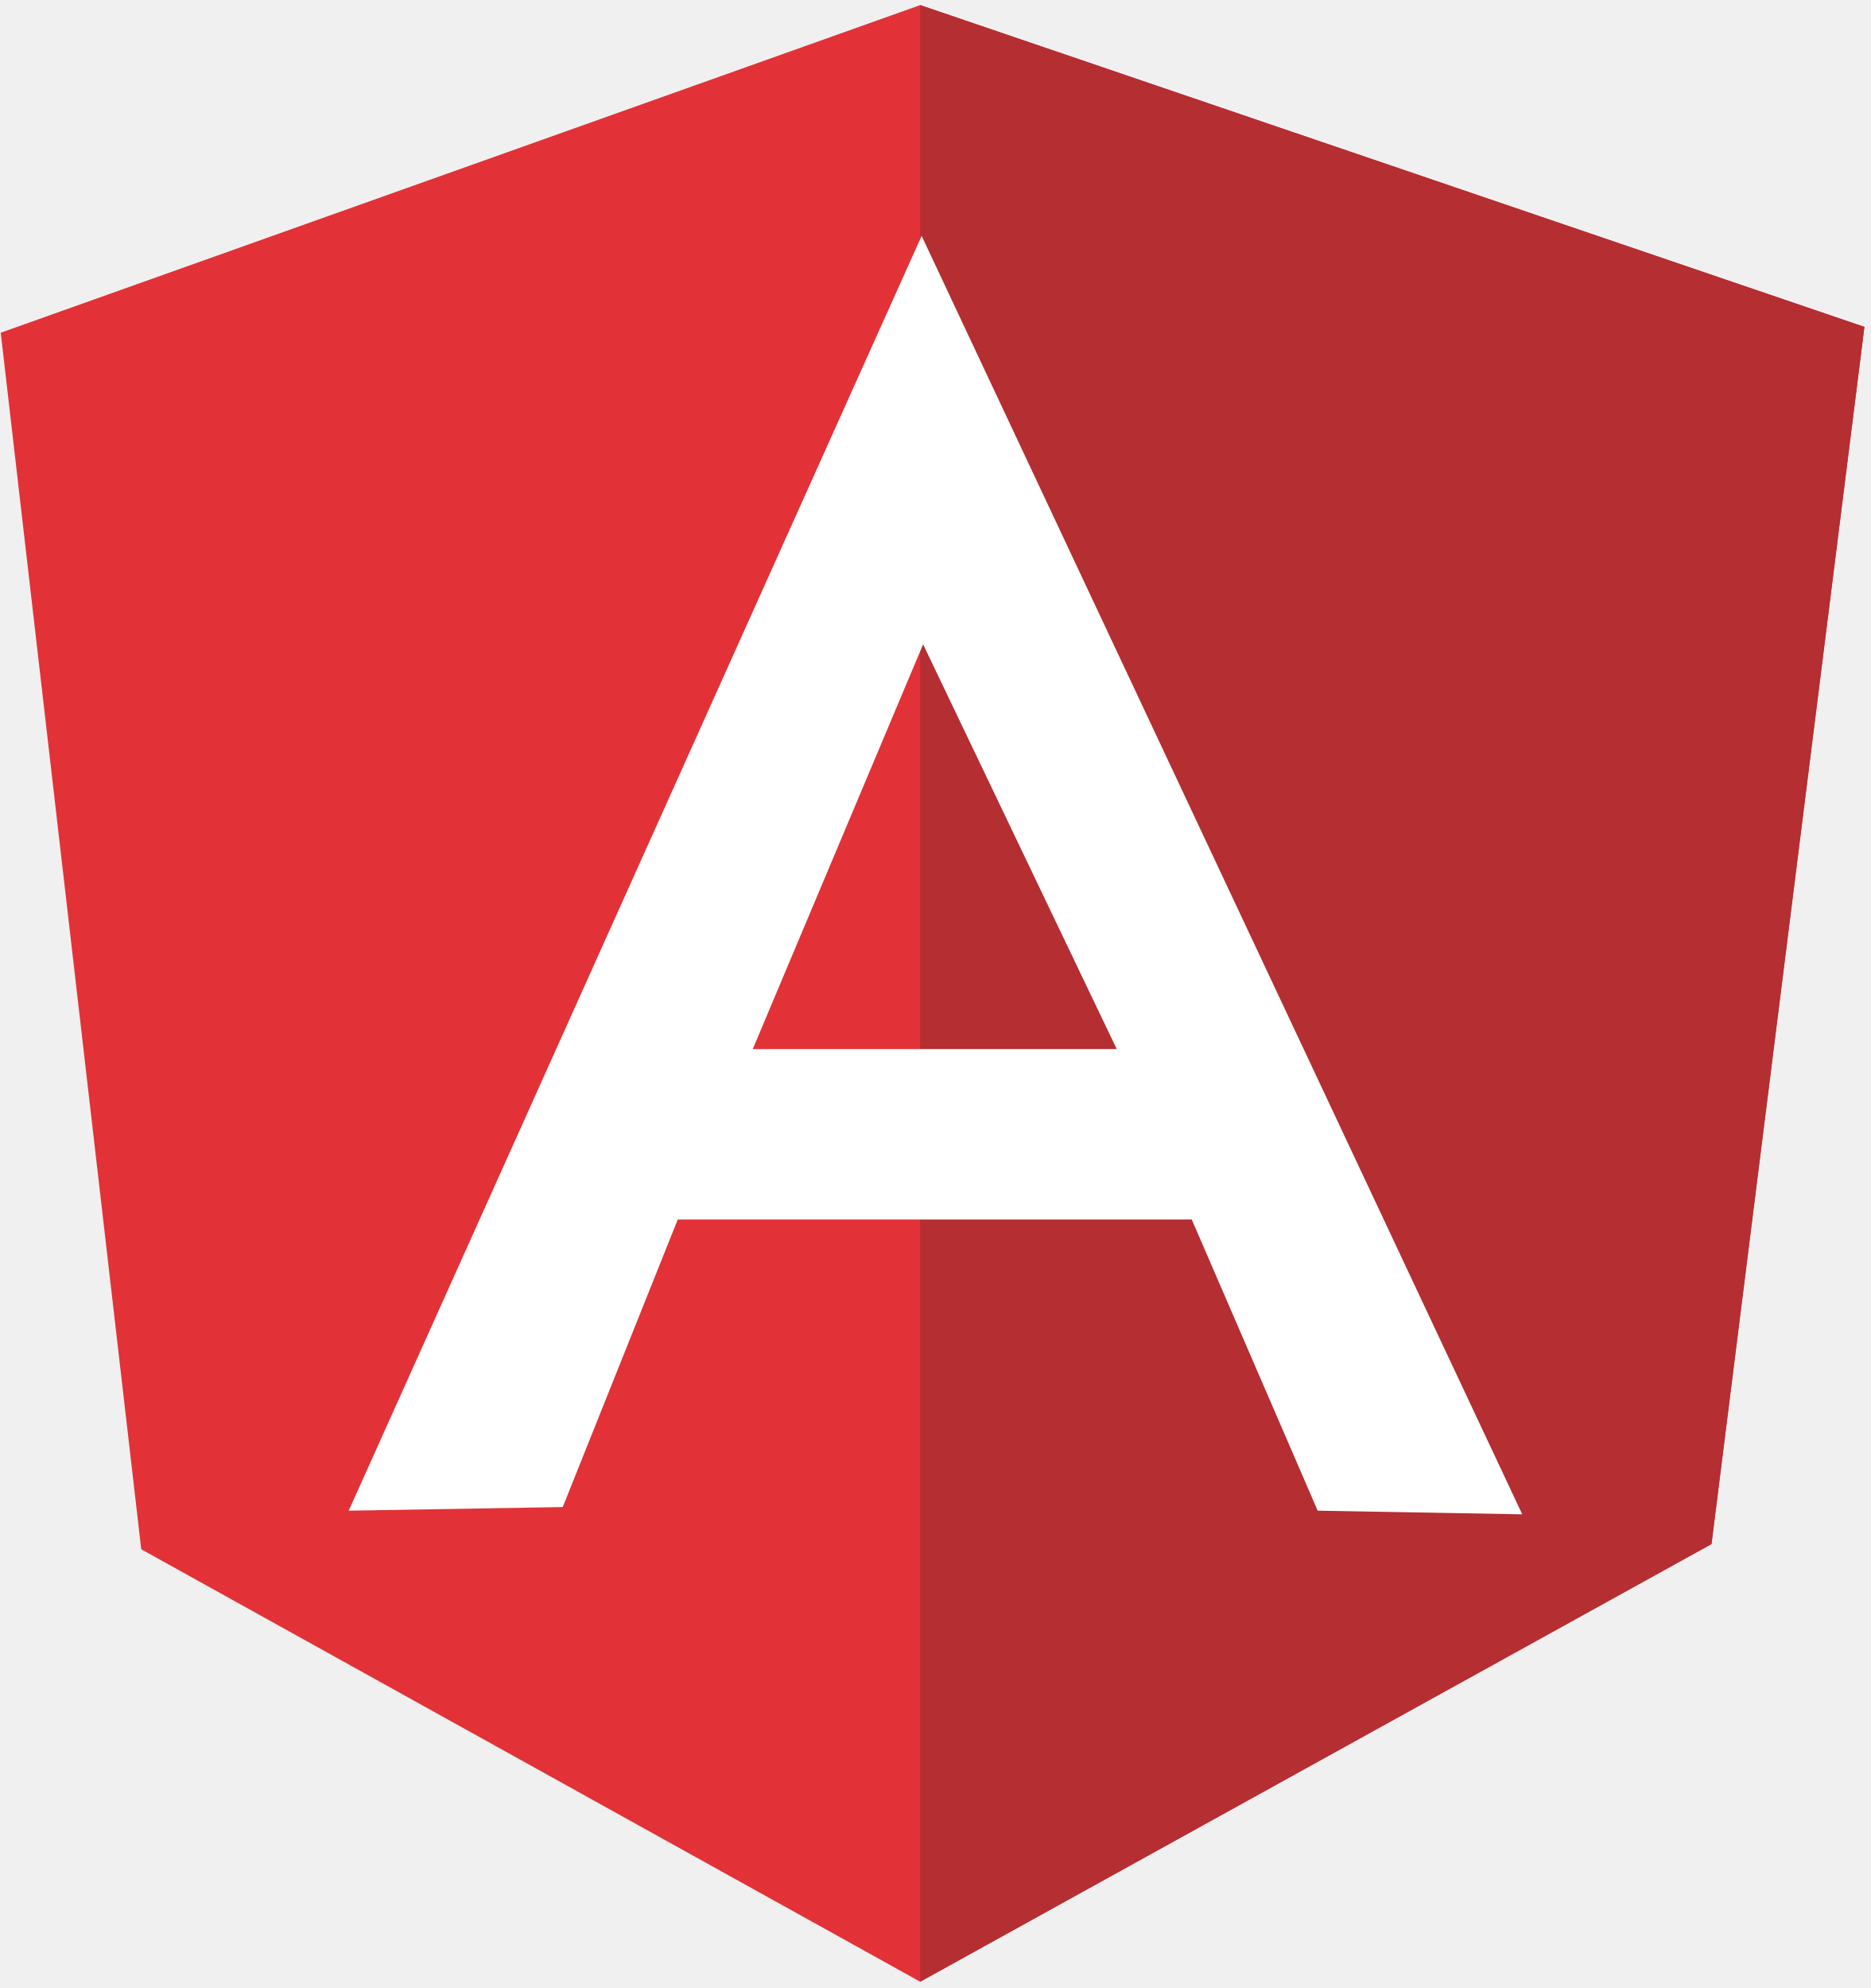
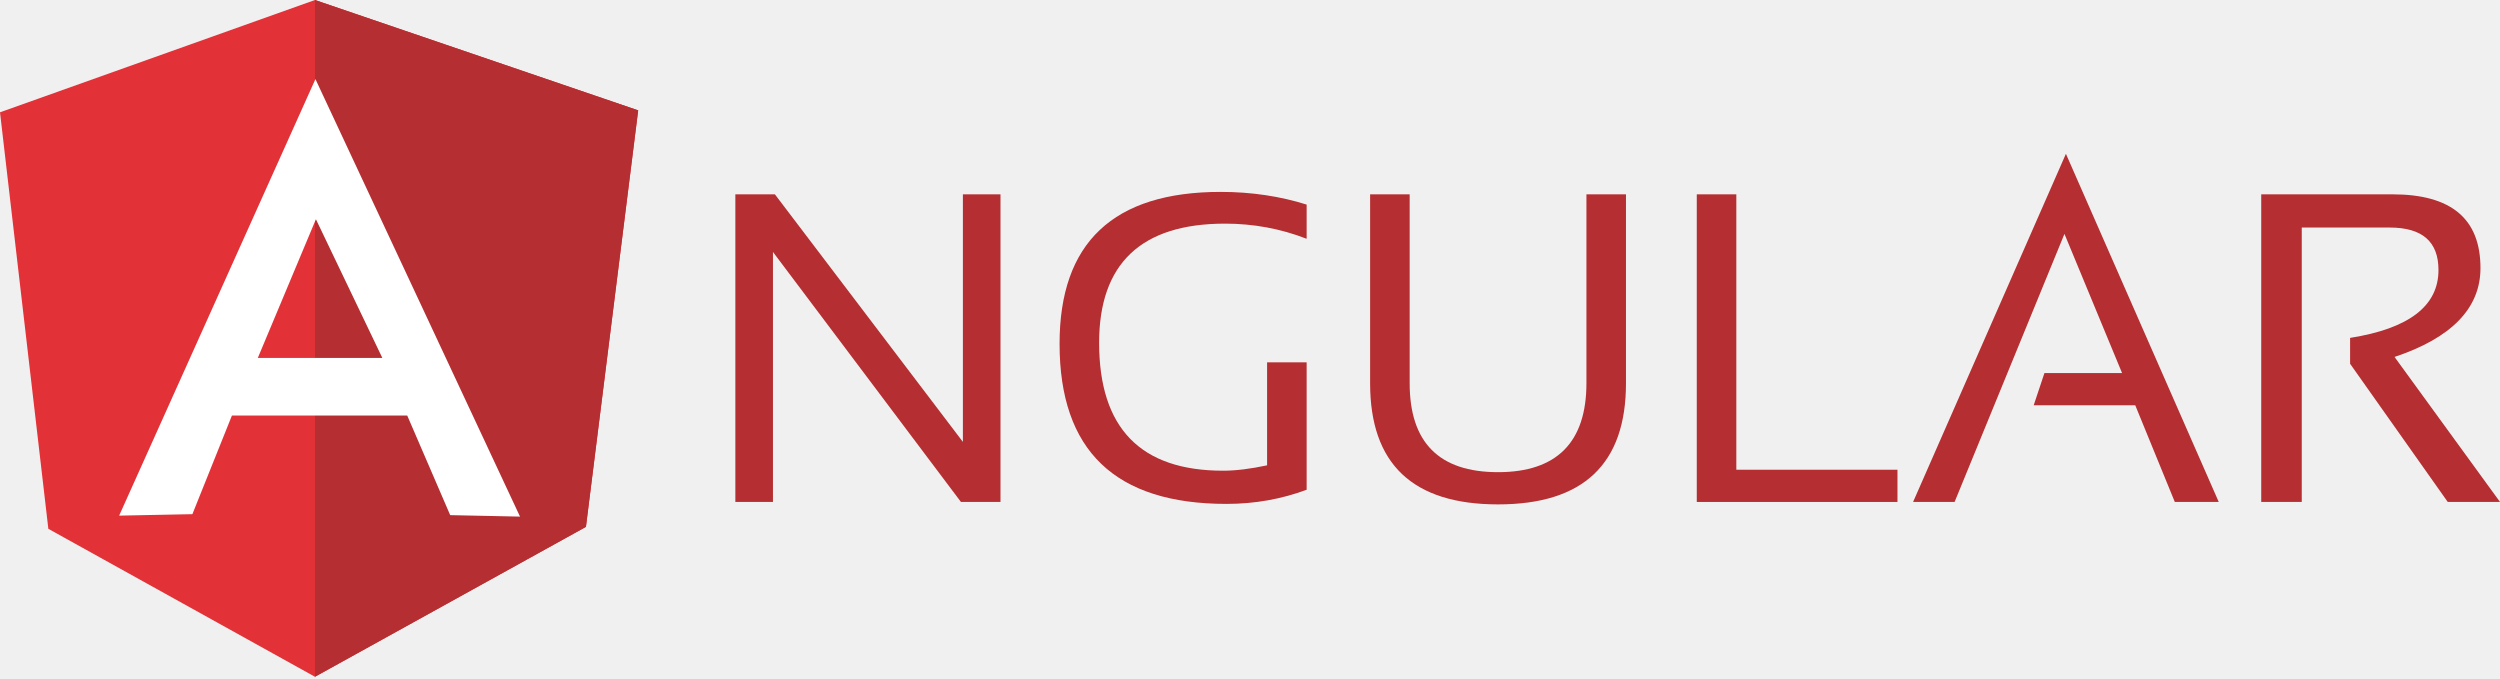
- <svg xmlns="http://www.w3.org/2000/svg" width="256px" height="272px" viewBox="0 0 256 272" version="1.1" preserveAspectRatio="xMidYMid">
-   <g>
-     <path d="M0.1,45.522 L125.908,0.697 L255.104,44.725 L234.185,211.175 L125.908,271.141 L19.325,211.972 L0.1,45.522 Z" fill="#E23237" />
-     <path d="M255.104,44.725 L125.908,0.697 L125.908,271.141 L234.185,211.275 L255.104,44.725 L255.104,44.725 Z" fill="#B52E31" />
-     <path d="M126.107,32.274 L126.107,32.274 L47.714,206.693 L76.999,206.195 L92.738,166.848 L126.207,166.848 L126.307,166.848 L163.063,166.848 L180.296,206.693 L208.286,207.191 L126.107,32.274 L126.107,32.274 Z M126.307,88.156 L152.803,143.539 L127.402,143.539 L126.107,143.539 L102.998,143.539 L126.307,88.156 L126.307,88.156 Z" fill="#FFFFFF" />
+ <svg xmlns="http://www.w3.org/2000/svg" width="512px" height="139px" viewBox="0 0 512 139" version="1.1">
+   <defs />
+   <g stroke="none" stroke-width="1" fill="none" fill-rule="evenodd">
+     <g>
+       <g transform="translate(150, 31)" fill="#B52E31">
+         <path d="M0.6,71.8 L0.6,8.8 L8.7,8.8 L47.2,59.5 L47.2,8.8 L54.9,8.8 L54.9,71.8 L46.8,71.8 L8.3,20.6 L8.3,71.8 L0.6,71.8 L0.6,71.8 Z" />
+         <path d="M117.6,69.3 C112.5,71.2 107,72.2 101.2,72.2 C78.4,72.2 67,61.3 67,39.4 C67,18.7 78,8.3 100,8.3 C106.3,8.3 112.2,9.2 117.6,10.9 L117.6,17.9 C112.2,15.8 106.6,14.8 100.9,14.8 C83.7,14.8 75.1,23 75.1,39.2 C75.1,56.7 83.6,65.4 100.5,65.4 C103.2,65.4 106.2,65 109.5,64.3 L109.5,43.2 L117.6,43.2 L117.6,69.3 L117.6,69.3 Z" />
+         <path d="M130.6,47.5 L130.6,8.8 L138.7,8.8 L138.7,47.5 C138.7,59.6 144.7,65.7 156.8,65.7 C168.8,65.7 174.9,59.6 174.9,47.5 L174.9,8.8 L183,8.8 L183,47.5 C183,64 174.3,72.3 156.8,72.3 C139.3,72.3 130.6,64 130.6,47.5 L130.6,47.5 L130.6,47.5 Z" />
+         <path d="M205.6,8.8 L205.6,65.2 L238.6,65.2 L238.6,71.8 L197.5,71.8 L197.5,8.8 L205.6,8.8 L205.6,8.8 Z" />
+         <path d="M250.3,71.8 L241.8,71.8 L273.1,0.5 L304.4,71.8 L295.4,71.8 L287.3,52 L266.5,52 L268.7,45.4 L284.6,45.4 L272.8,16.9 L250.3,71.8 L250.3,71.8 Z" />
+         <path d="M313.1,71.8 L313.1,8.8 L340,8.8 C352,8.8 358,13.8 358,23.9 C358,32.1 352.1,38.2 340.4,42.1 L362,71.8 L351.3,71.8 L331.3,43.5 L331.3,38.2 C343.3,36.3 349.4,31.7 349.4,24.3 C349.4,18.5 346.1,15.6 339.4,15.6 L321.4,15.6 L321.4,71.8 L313.1,71.8 L313.1,71.8 Z" />
+       </g>
+       <g>
+         <path d="M0,23 L64.5,0 L130.7,22.6 L120,107.9 L64.5,138.6 L9.9,108.3 L0,23 L0,23 Z" fill="#E23237" />
+         <path d="M130.7,22.6 L64.5,0 L64.5,138.6 L120,107.9 L130.7,22.6 L130.7,22.6 Z" fill="#B52E31" />
+         <path d="M64.6,16.2 L64.6,16.2 L24.4,105.6 L39.4,105.3 L47.5,85.1 L64.6,85.1 L83.4,85.1 L92.2,105.5 L106.5,105.8 L64.6,16.2 L64.6,16.2 Z M64.7,44.9 L78.3,73.3 L65.3,73.3 L64.6,73.3 L52.8,73.3 L64.7,44.9 L64.7,44.9 Z" fill="#FFFFFF" />
+       </g>
+     </g>
  </g>
</svg>
